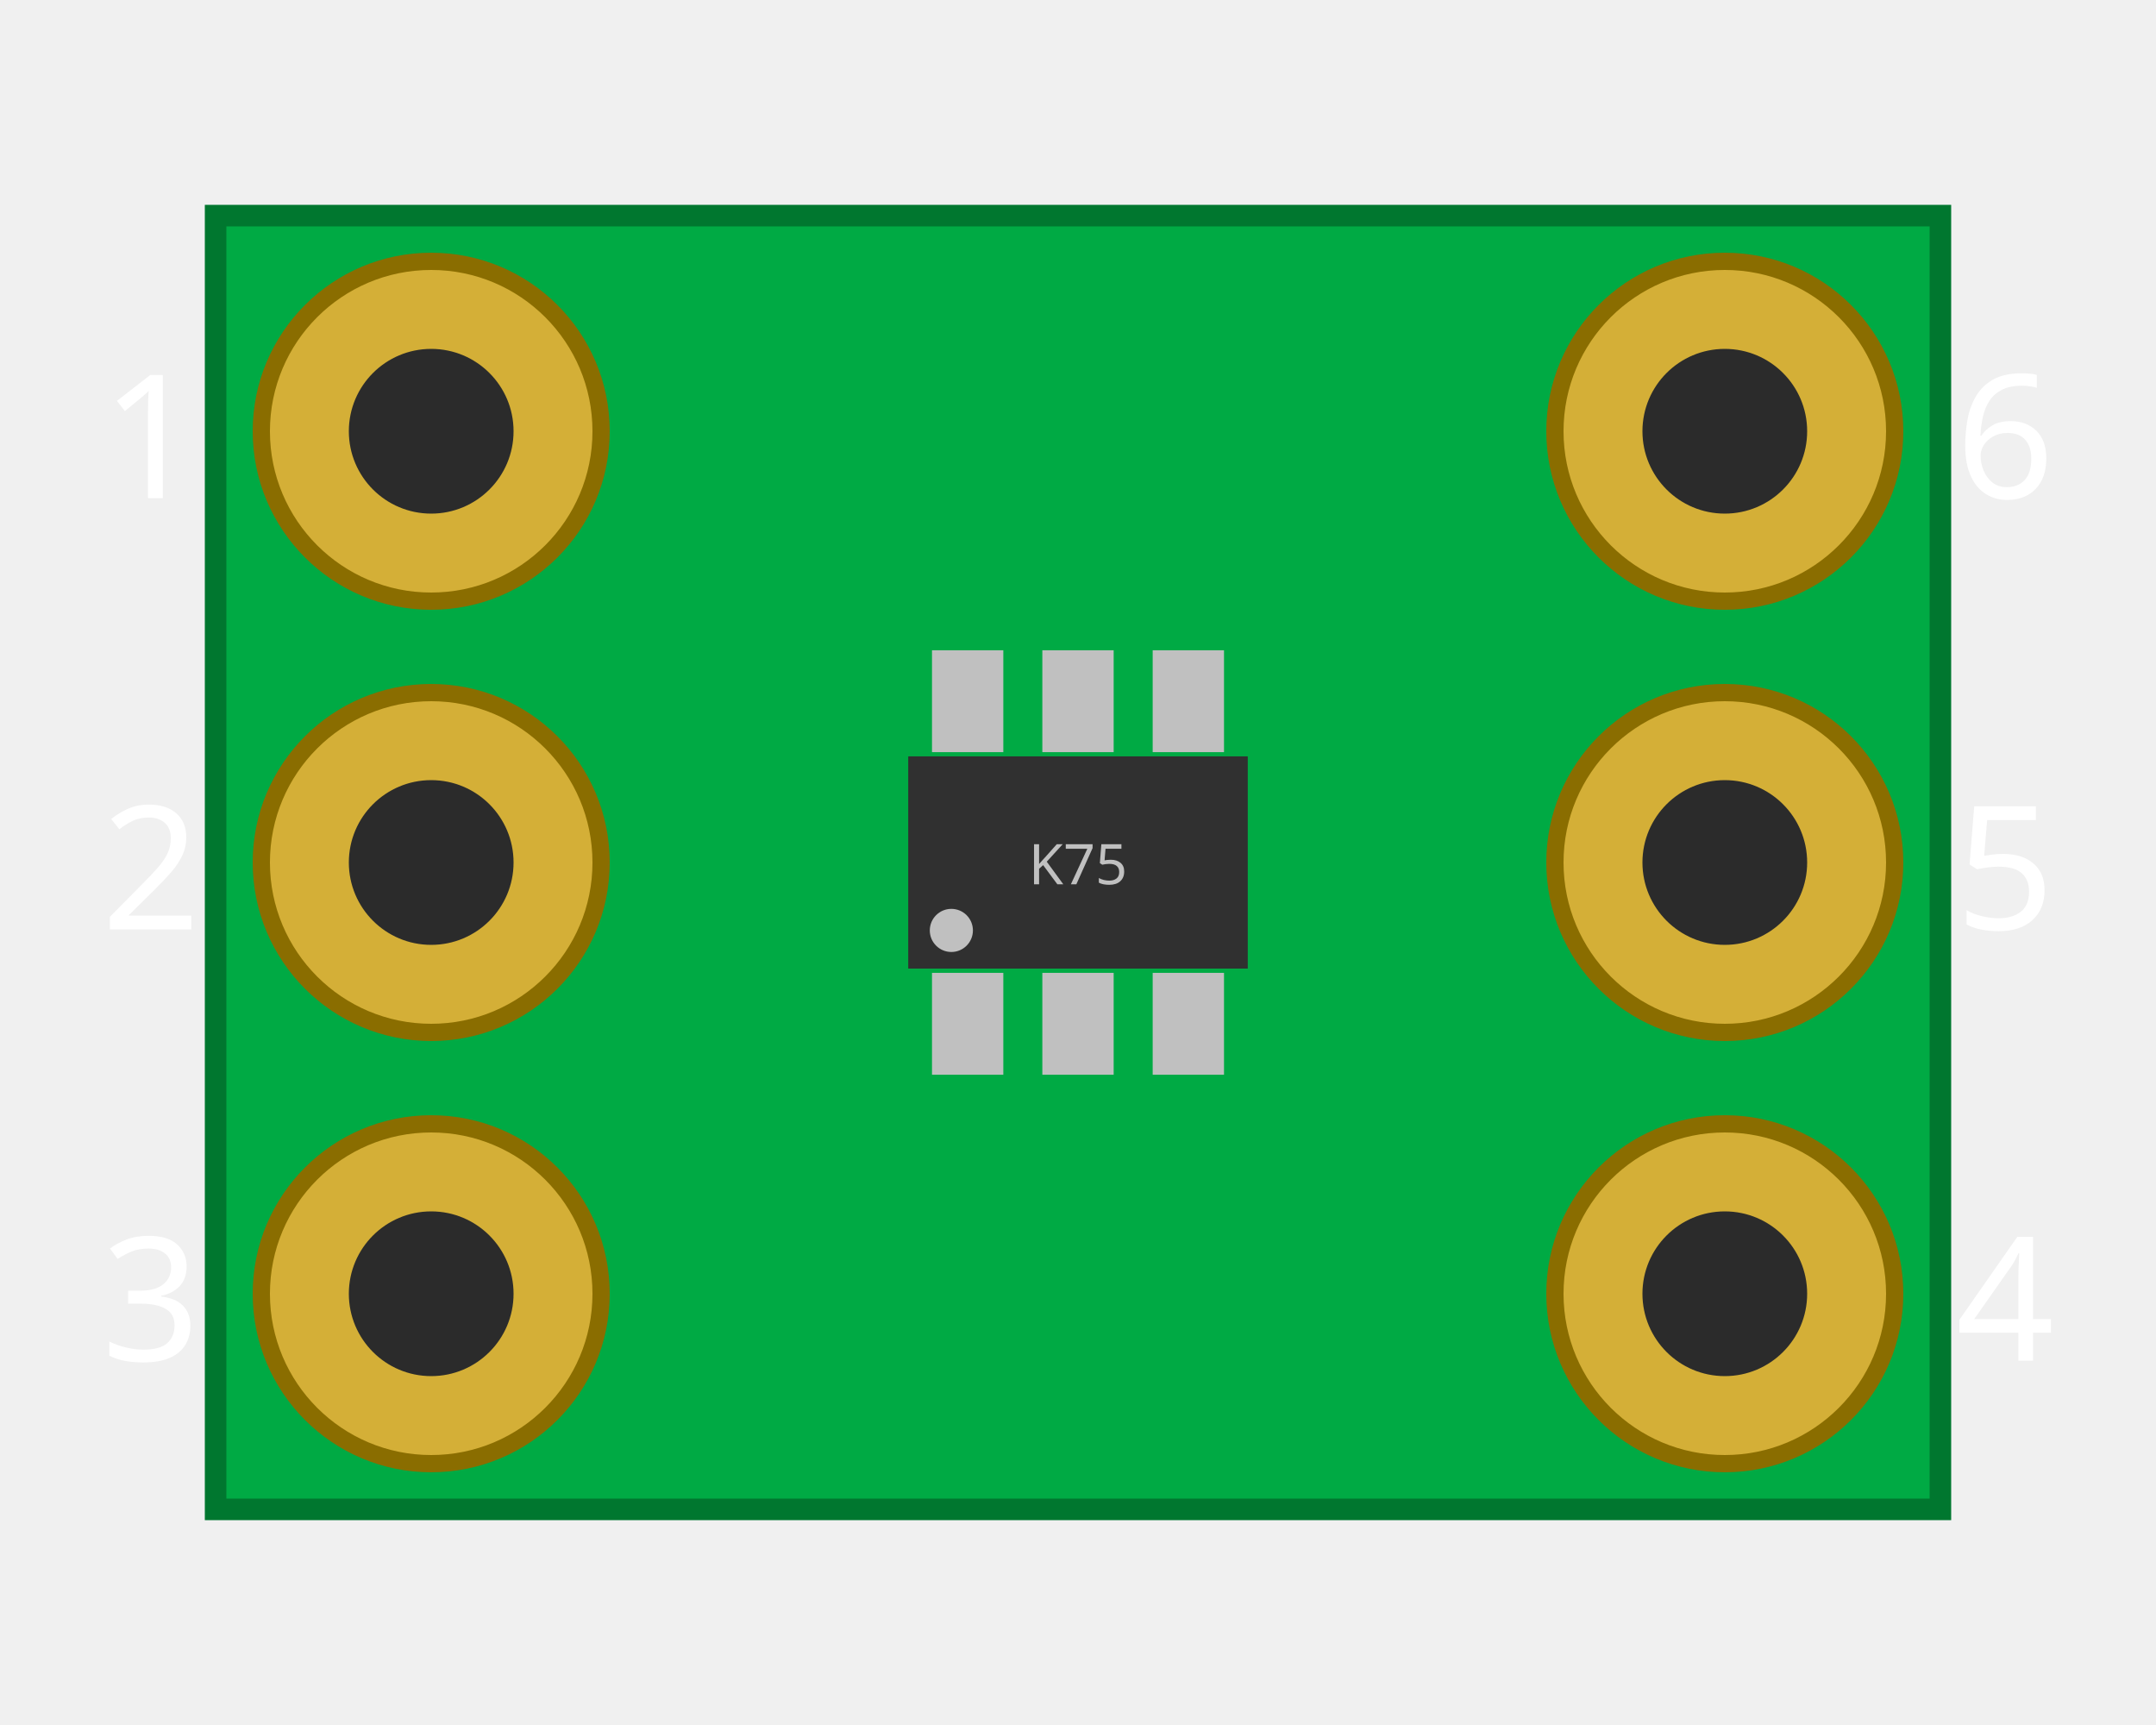
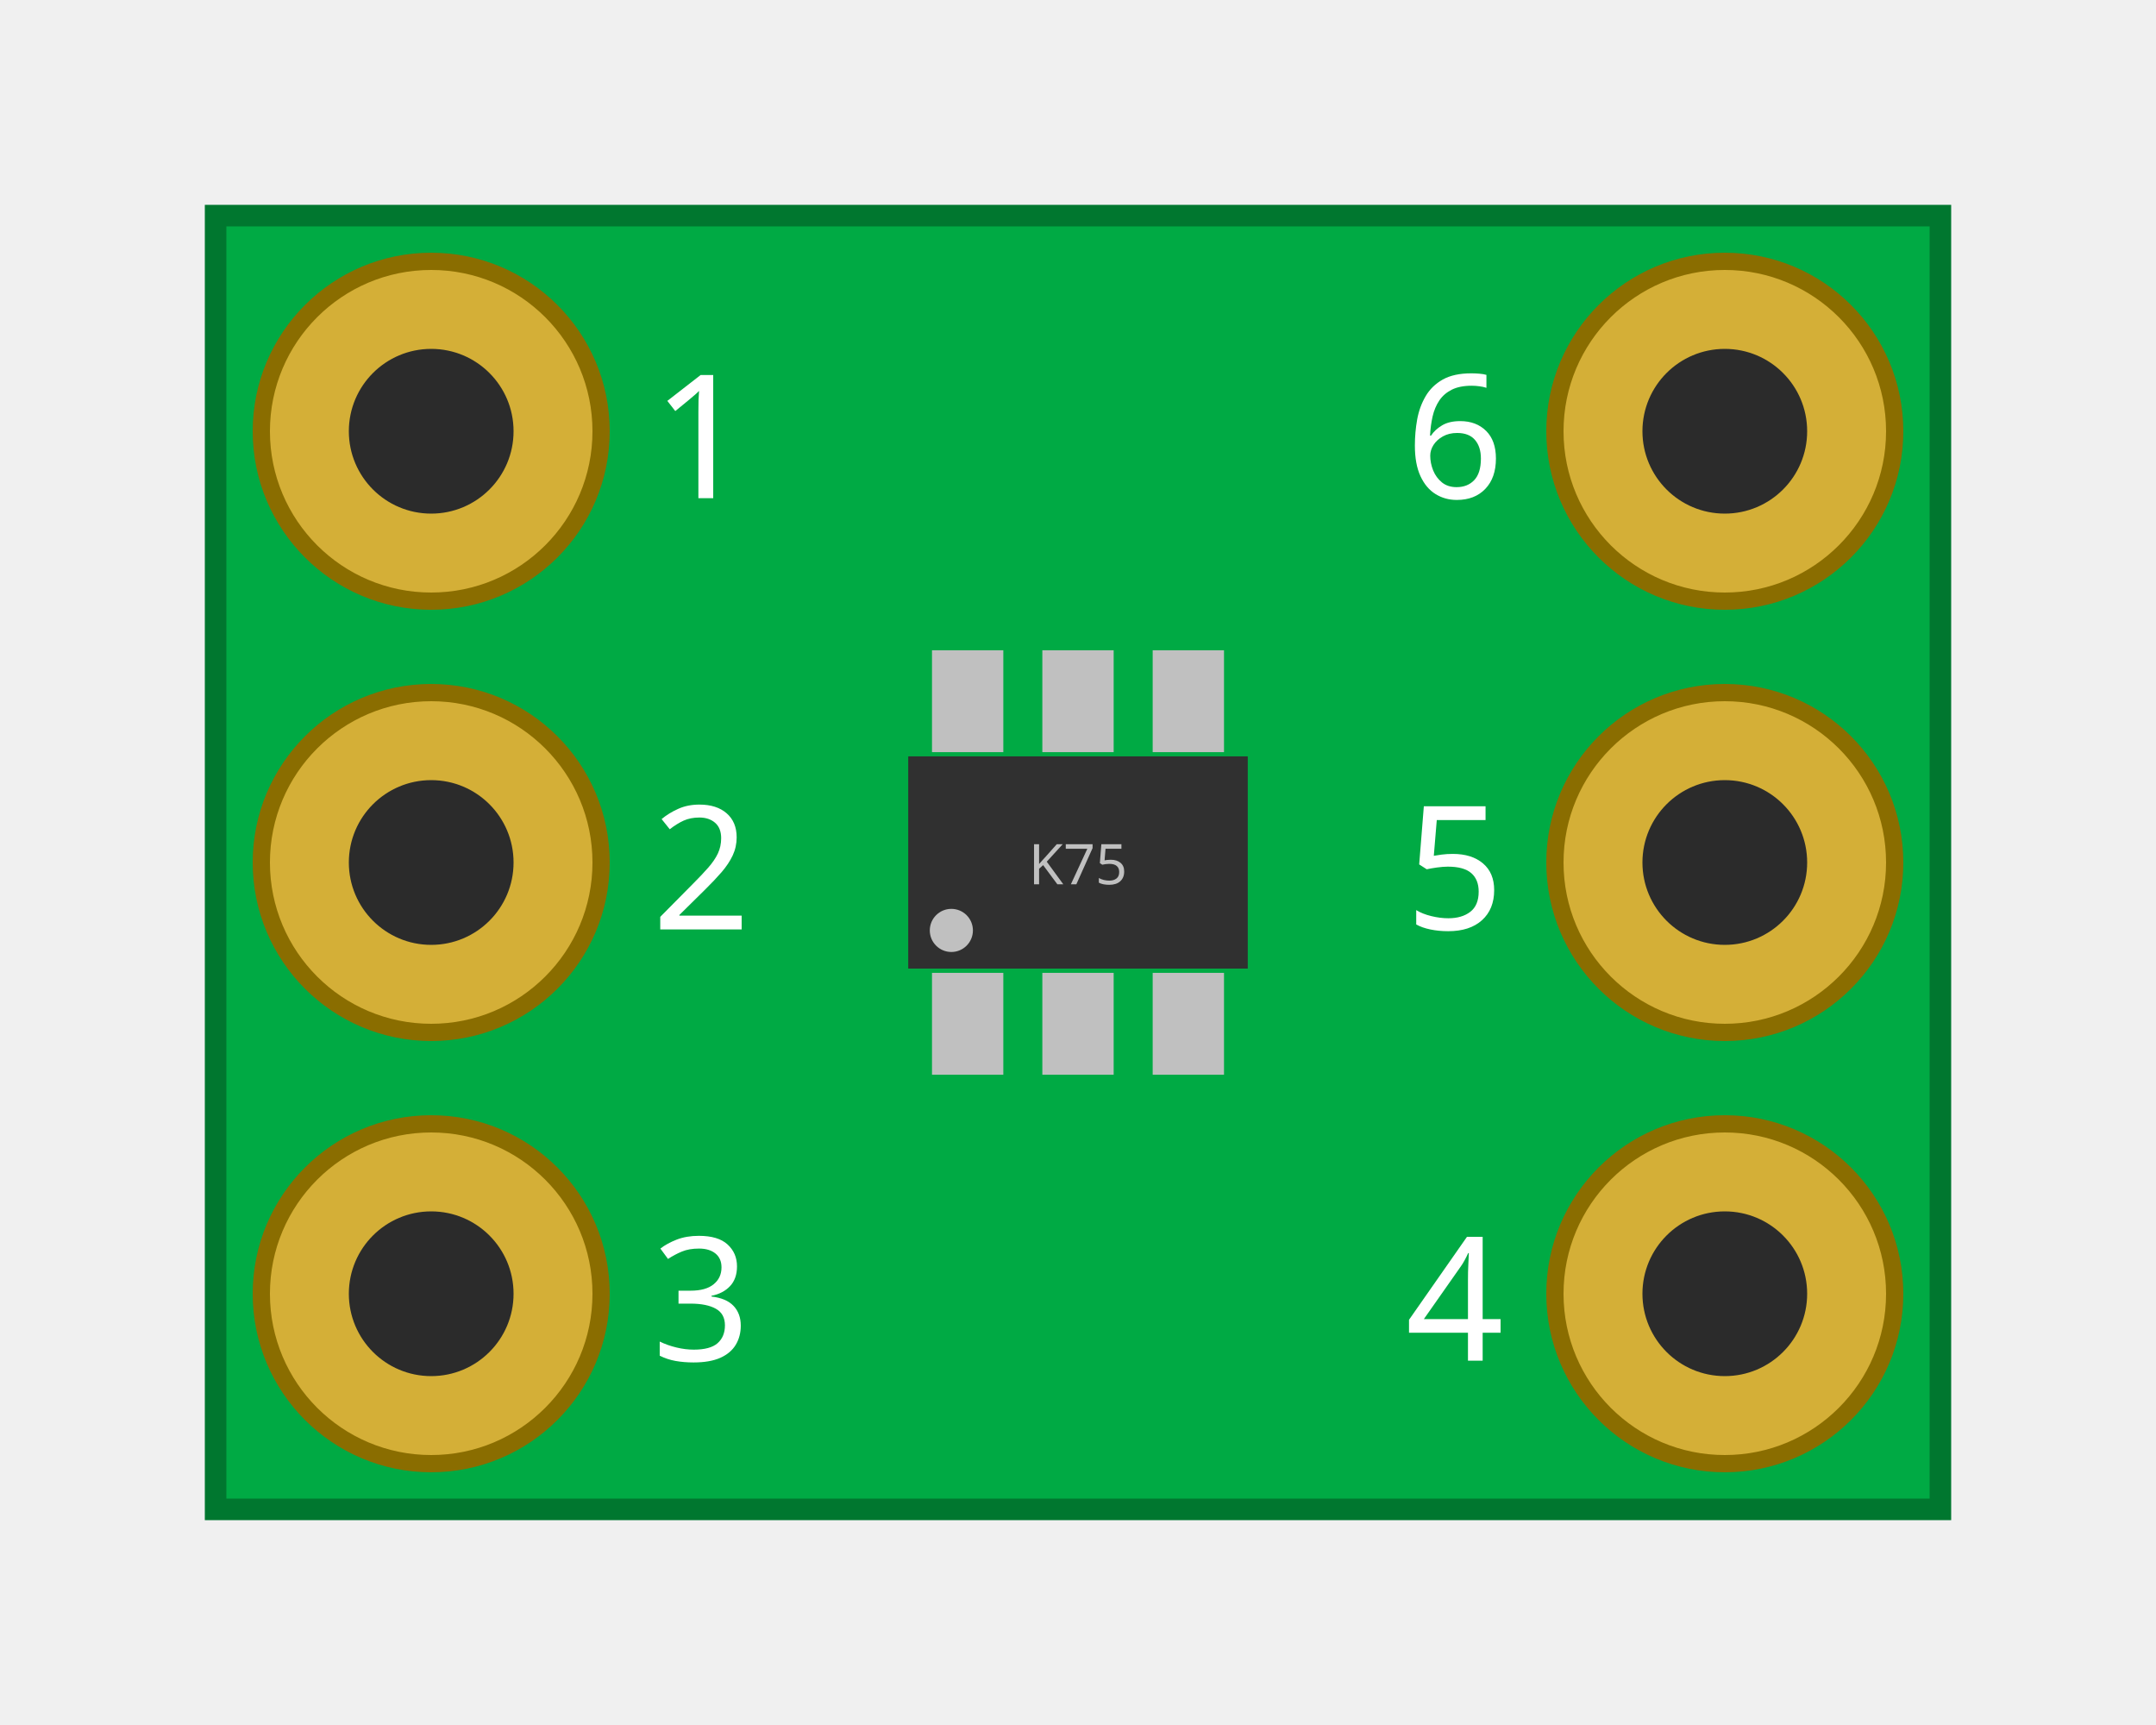
<svg xmlns="http://www.w3.org/2000/svg" width="12.70mm" height="10.16mm" viewBox="0 0 500 400">
  <g id="breadboard">
    <rect x="50" y="50" width="400" height="300" fill="#00aa44" stroke="#00772f" stroke-width="5" />
    <rect x="210.63" y="175.39" width="78.74" height="49.21" fill="#303030" stroke="none" />
    <rect x="216.14" y="225.59" width="16.54" height="23.62" fill="#c0c0c0" stroke="none" />
    <rect x="241.73" y="225.59" width="16.54" height="23.62" fill="#c0c0c0" stroke="none" />
    <rect x="267.32" y="225.59" width="16.54" height="23.62" fill="#c0c0c0" stroke="none" />
    <rect x="267.32" y="150.79" width="16.54" height="23.62" fill="#c0c0c0" stroke="none" />
    <rect x="241.73" y="150.79" width="16.54" height="23.62" fill="#c0c0c0" stroke="none" />
    <rect x="216.14" y="150.79" width="16.54" height="23.62" fill="#c0c0c0" stroke="none" />
    <circle cx="220.63" cy="215.75" r="5.0" fill="#c0c0c0" stroke="none" />
    <text x="250" y="200.00" font-size="13" fill="#c0c0c0" text-anchor="middle" dominant-baseline="central" font-family="DroidSans">K75</text>
    <circle id="connector0pin" connectorname="A1" cx="100.0" cy="100.0" r="39.4" fill="#d4af37" stroke="#8a6d00" stroke-width="4" />
    <circle cx="100.0" cy="100.0" r="19.1" fill="#2b2b2b" stroke="none" />
-     <text x="35.0" y="100.0" font-size="40" fill="#ffffff" text-anchor="middle" dominant-baseline="central" font-family="DroidSans">1</text>
+     <text x="151.2" y="100.0" font-size="40" fill="#ffffff" text-anchor="start" dominant-baseline="central" font-family="DroidSans">1</text>
    <circle id="connector1pin" connectorname="A2" cx="100.0" cy="200.0" r="39.4" fill="#d4af37" stroke="#8a6d00" stroke-width="4" />
    <circle cx="100.0" cy="200.0" r="19.1" fill="#2b2b2b" stroke="none" />
-     <text x="35.0" y="200.0" font-size="40" fill="#ffffff" text-anchor="middle" dominant-baseline="central" font-family="DroidSans">2</text>
+     <text x="151.2" y="200.0" font-size="40" fill="#ffffff" text-anchor="start" dominant-baseline="central" font-family="DroidSans">2</text>
    <circle id="connector2pin" connectorname="AC2" cx="100.0" cy="300.0" r="39.4" fill="#d4af37" stroke="#8a6d00" stroke-width="4" />
    <circle cx="100.0" cy="300.0" r="19.1" fill="#2b2b2b" stroke="none" />
-     <text x="35.0" y="300.0" font-size="40" fill="#ffffff" text-anchor="middle" dominant-baseline="central" font-family="DroidSans">3</text>
+     <text x="151.2" y="300.0" font-size="40" fill="#ffffff" text-anchor="start" dominant-baseline="central" font-family="DroidSans">3</text>
    <circle id="connector5pin" connectorname="AC1" cx="400.0" cy="100.0" r="39.4" fill="#d4af37" stroke="#8a6d00" stroke-width="4" />
    <circle cx="400.0" cy="100.0" r="19.1" fill="#2b2b2b" stroke="none" />
-     <text x="465.0" y="100.0" font-size="40" fill="#ffffff" text-anchor="middle" dominant-baseline="central" font-family="DroidSans">6</text>
+     <text x="348.8" y="100.0" font-size="40" fill="#ffffff" text-anchor="end" dominant-baseline="central" font-family="DroidSans">6</text>
    <circle id="connector4pin" connectorname="C1" cx="400.0" cy="200.0" r="39.4" fill="#d4af37" stroke="#8a6d00" stroke-width="4" />
    <circle cx="400.0" cy="200.0" r="19.1" fill="#2b2b2b" stroke="none" />
-     <text x="465.0" y="200.0" font-size="40" fill="#ffffff" text-anchor="middle" dominant-baseline="central" font-family="DroidSans">5</text>
+     <text x="348.8" y="200.0" font-size="40" fill="#ffffff" text-anchor="end" dominant-baseline="central" font-family="DroidSans">5</text>
    <circle id="connector3pin" connectorname="C2" cx="400.0" cy="300.0" r="39.4" fill="#d4af37" stroke="#8a6d00" stroke-width="4" />
    <circle cx="400.0" cy="300.0" r="19.1" fill="#2b2b2b" stroke="none" />
-     <text x="465.0" y="300.0" font-size="40" fill="#ffffff" text-anchor="middle" dominant-baseline="central" font-family="DroidSans">4</text>
+     <text x="348.8" y="300.0" font-size="40" fill="#ffffff" text-anchor="end" dominant-baseline="central" font-family="DroidSans">4</text>
  </g>
</svg>
